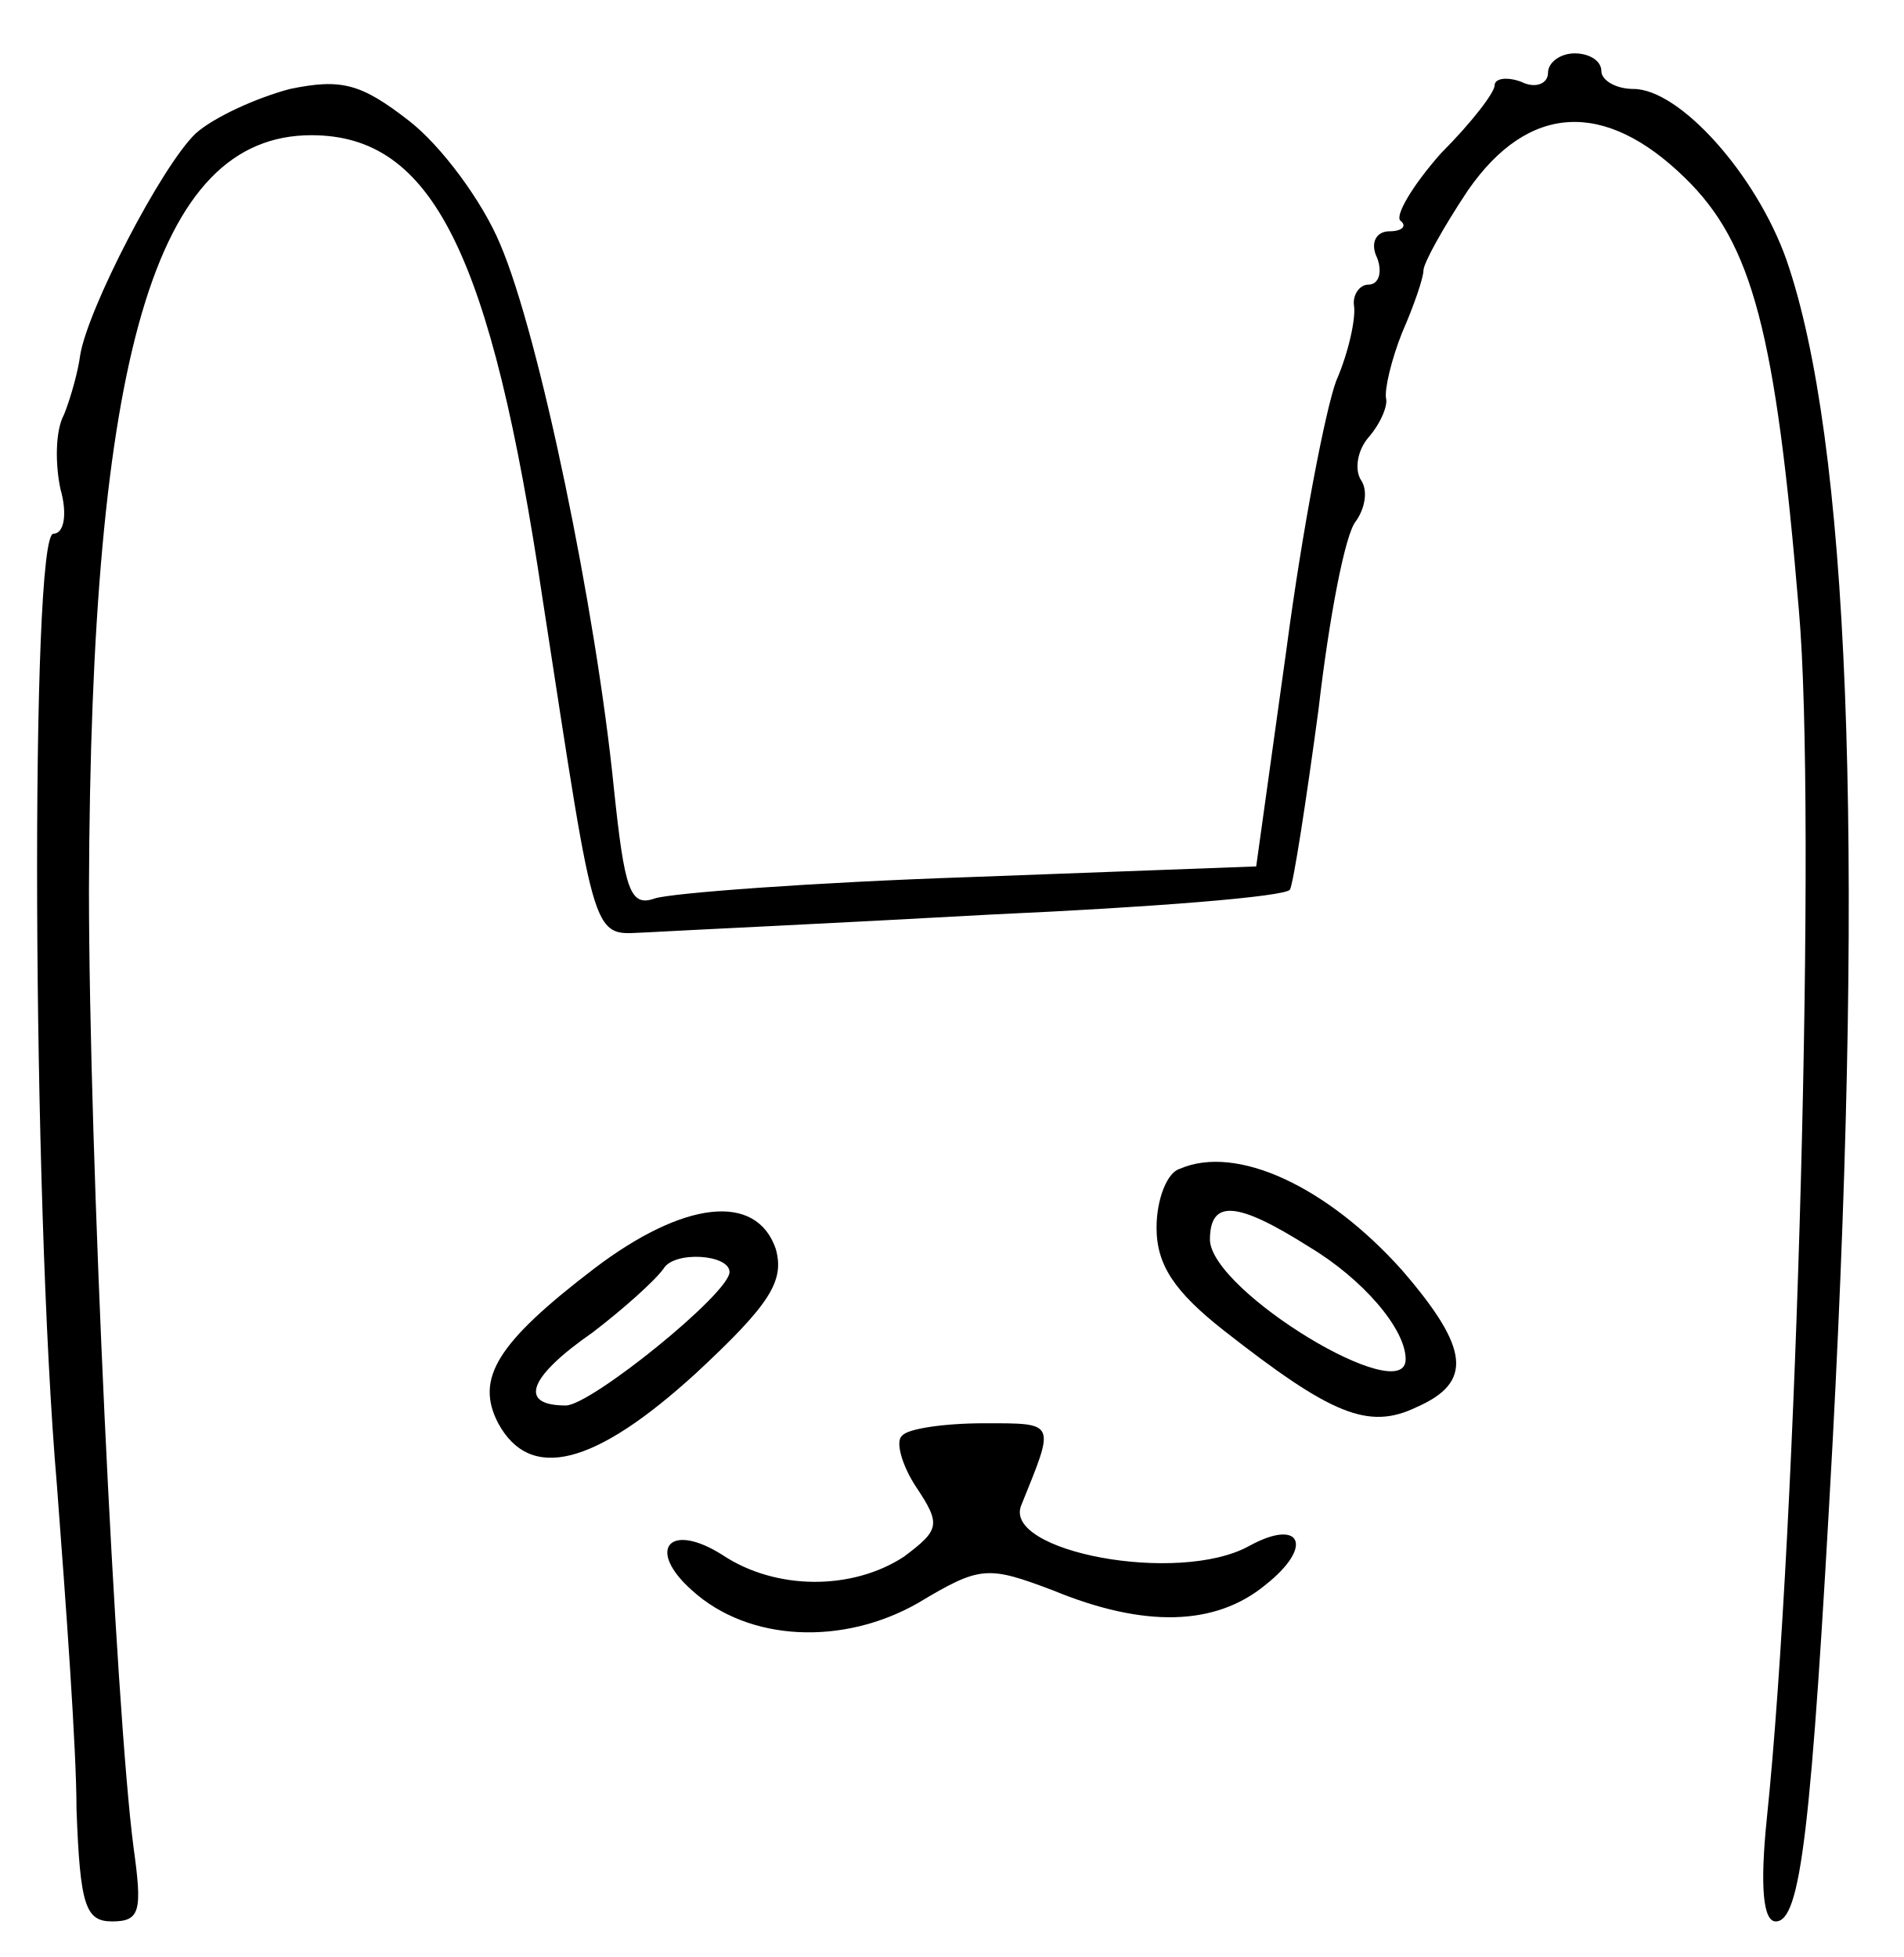
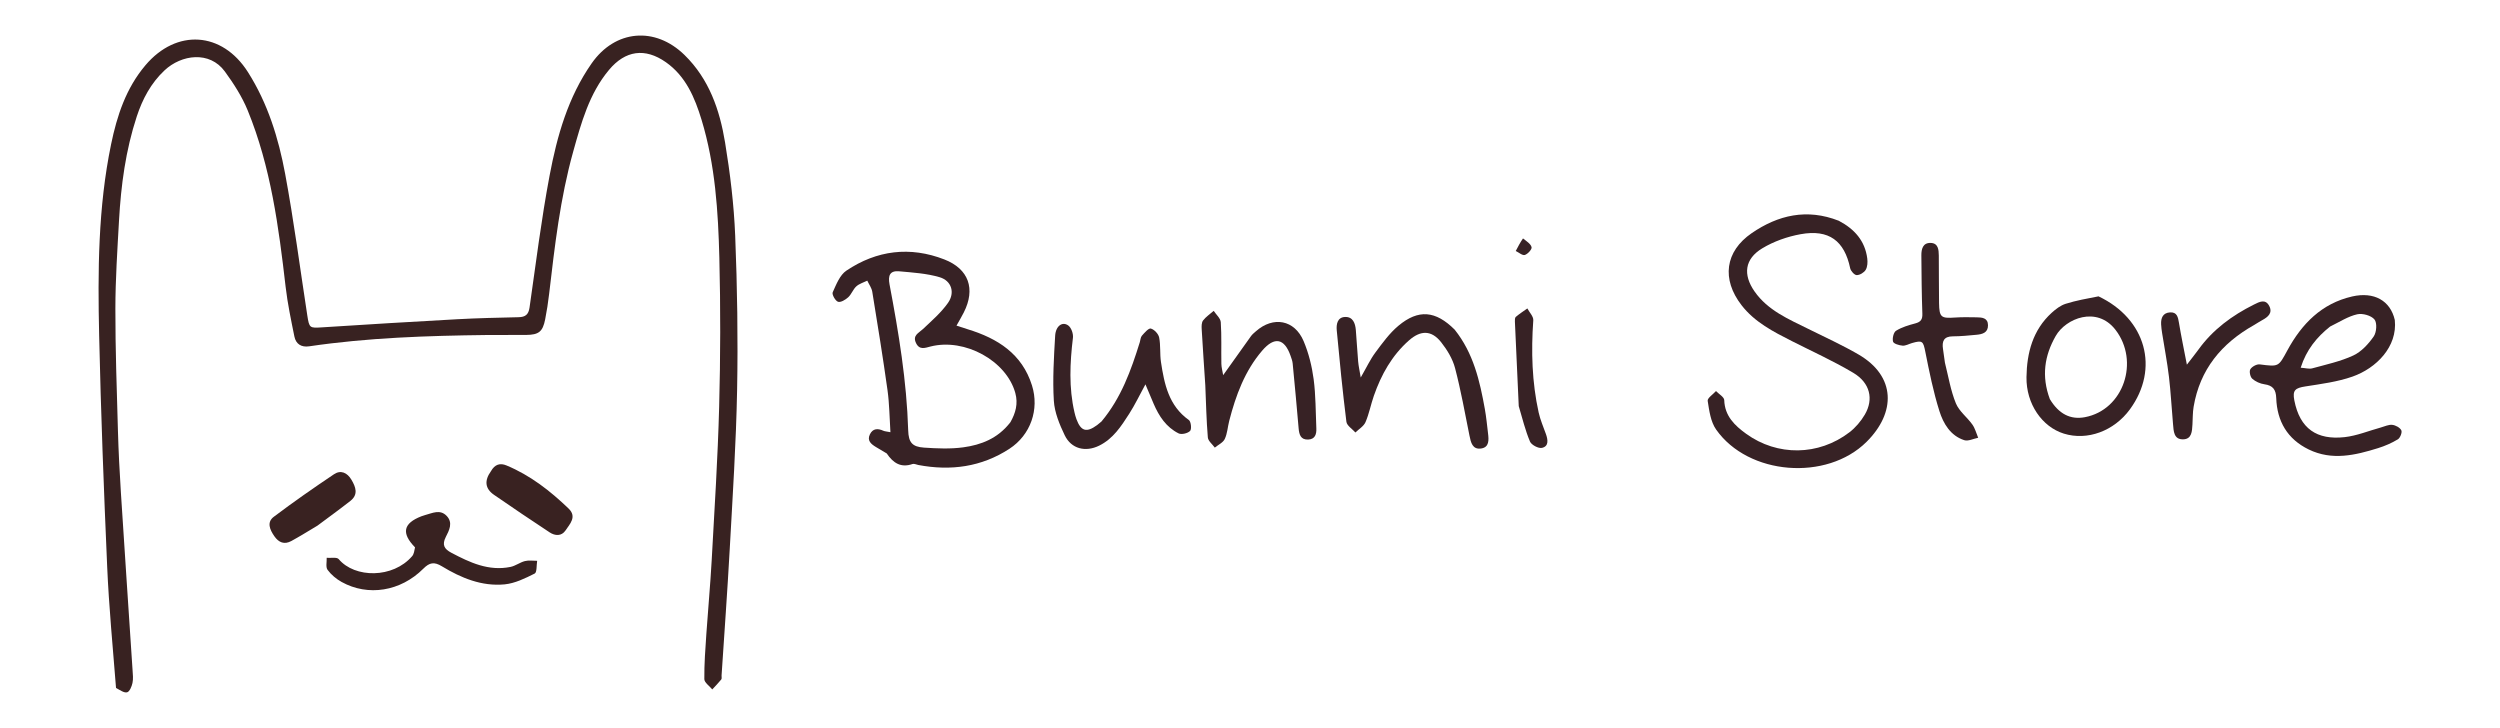
- <svg xmlns="http://www.w3.org/2000/svg" version="1.0" width="107pt" height="110pt" viewBox="0 0 107 110" preserveAspectRatio="xMidYMid meet">
-   <g transform="translate(0,110) scale(0.1,-0.1)" fill="#000000" stroke="none">
-     <path d="M870 1059 c0 -6 -7 -9 -15 -5 -8 3 -15 2 -15 -2 0 -4 -13 -21 -30 -38 -16 -18 -26 -35 -23 -38 4 -3 1 -6 -6 -6 -8 0 -11 -7 -7 -15 3 -8 1 -15 -5 -15 -5 0 -9 -6 -8 -12 1 -7 -3 -26 -10 -42 -6 -16 -19 -83 -28 -151 l-17 -122 -161 -6 c-89 -3 -168 -9 -177 -12 -14 -5 -17 5 -23 62 -10 100 -42 255 -64 306 -10 24 -33 55 -51 69 -27 21 -38 24 -67 18 -19 -5 -43 -16 -53 -25 -19 -18 -61 -99 -65 -125 -1 -8 -5 -23 -9 -33 -5 -9 -5 -28 -2 -42 4 -14 2 -25 -4 -25 -13 0 -12 -373 2 -535 5 -66 11 -148 11 -182 2 -54 5 -63 20 -63 16 0 17 6 12 42 -10 77 -25 390 -25 538 1 300 37 424 125 424 68 0 101 -66 130 -261 31 -201 27 -188 60 -187 17 1 103 5 193 10 89 4 165 10 167 14 2 4 9 49 16 101 6 52 15 99 21 106 5 7 7 17 3 23 -4 6 -2 17 4 24 7 8 11 18 10 22 -1 5 3 22 9 37 7 16 12 31 12 35 0 4 11 24 25 45 34 49 77 51 122 7 38 -37 51 -87 64 -243 10 -112 -1 -516 -18 -679 -4 -39 -2 -58 5 -58 14 0 20 50 32 270 18 339 9 563 -26 664 -17 48 -60 96 -86 96 -10 0 -18 5 -18 10 0 6 -7 10 -15 10 -8 0 -15 -5 -15 -11z" />
-     <path d="M663 443 c-7 -2 -13 -17 -13 -33 0 -21 10 -36 38 -58 60 -47 81 -56 108 -43 32 14 30 33 -8 77 -42 47 -93 71 -125 57z m73 -44 c30 -18 54 -46 54 -63 0 -28 -109 38 -110 67 0 23 15 22 56 -4z" />
-     <path d="M334 387 c-55 -42 -67 -62 -54 -87 18 -33 54 -24 111 28 42 39 50 52 45 70 -11 32 -52 27 -102 -11z m76 -2 c0 -12 -78 -75 -92 -75 -27 0 -21 16 15 41 17 13 35 29 40 36 6 10 37 8 37 -2z" />
-     <path d="M507 293 c-4 -3 0 -17 8 -29 14 -21 13 -24 -7 -39 -29 -19 -72 -19 -102 1 -30 19 -43 3 -17 -20 32 -29 85 -31 127 -7 35 21 39 21 76 7 51 -21 91 -20 119 3 28 22 20 38 -9 22 -40 -22 -139 -3 -128 23 19 47 20 46 -21 46 -22 0 -43 -3 -46 -7z" />
+ <svg xmlns="http://www.w3.org/2000/svg" width="1261" height="367" version="1.1" enable-background="new 0 0 1261 367" xml:space="preserve">
+   <g>
+     <path fill="#382221" d="m58.522,346.995c-1.623,-20.614 -3.568,-40.823 -4.457,-61.078c-1.706,-38.894 -3.182,-77.807 -4.055,-116.727c-0.724,-32.27 -0.56,-64.586 6.026,-96.419c2.987,-14.436 7.508,-28.255 17.324,-39.857c15.66,-18.509 38.664,-17.066 51.699,3.457c9.992,15.732 15.426,33.281 18.77,51.303c4.395,23.683 7.508,47.604 11.171,71.423c0.99,6.438 1.239,6.421 7.443,6.02c22.725,-1.469 45.456,-2.855 68.194,-4.098c10.298,-0.563 20.616,-0.783 30.928,-1.02c3.386,-0.078 5.018,-1.277 5.533,-4.869c3.188,-22.213 5.955,-44.514 10.111,-66.551c3.767,-19.976 9.305,-39.587 21.235,-56.639c11.874,-16.971 31.997,-18.707 46.845,-4.185c12.413,12.14 17.742,27.713 20.438,44.113c2.556,15.547 4.474,31.309 5.106,47.039c1.043,25.945 1.45,51.952 0.962,77.911c-0.502,26.757 -2.254,53.496 -3.722,80.228c-1.167,21.248 -2.729,42.474 -4.114,63.709c-0.043,0.665 0.193,1.542 -0.146,1.96c-1.421,1.751 -3.011,3.364 -4.539,5.027c-1.405,-1.729 -3.993,-3.447 -4.01,-5.189c-0.071,-7.633 0.51,-15.279 1.028,-22.908c0.832,-12.271 1.995,-24.522 2.671,-36.8c1.425,-25.905 3.096,-51.809 3.782,-77.737c0.661,-24.979 0.726,-50 0.096,-74.978c-0.59,-23.439 -2.063,-46.909 -8.94,-69.581c-3.417,-11.266 -7.964,-22.088 -18.024,-29.163c-10.534,-7.408 -20.477,-5.963 -28.694,3.869c-10.015,11.983 -14.006,26.704 -18.084,41.302c-6.559,23.482 -9.299,47.63 -12.127,71.756c-0.503,4.289 -1.151,8.574 -1.995,12.808c-1.233,6.192 -3.205,7.754 -9.602,7.826c-6.629,0.075 -13.261,-0.052 -19.89,0.03c-29.952,0.371 -59.868,1.328 -89.565,5.707c-3.951,0.583 -6.665,-1.152 -7.432,-4.953c-1.674,-8.302 -3.444,-16.621 -4.415,-25.021c-3.501,-30.304 -7.479,-60.517 -19.126,-89.003c-2.851,-6.972 -7.074,-13.541 -11.54,-19.658c-7.67,-10.504 -21.897,-8.546 -30.409,-0.562c-6.881,6.454 -11.129,14.486 -14.023,23.285c-5.603,17.034 -7.95,34.662 -8.945,52.479c-0.825,14.782 -1.814,29.582 -1.833,44.375c-0.026,20.47 0.703,40.944 1.282,61.412c0.296,10.472 0.832,20.943 1.498,31.399c1.902,29.864 3.935,59.72 5.887,89.581c0.141,2.157 0.41,4.407 -0.038,6.471c-0.383,1.762 -1.426,4.348 -2.696,4.701c-1.533,0.426 -3.613,-1.12 -5.611,-2.196z" id="svg_2" />
+     <path fill="#372225" d="m447.276,228.722c-2.028,-1.208 -3.756,-2.206 -5.458,-3.247c-2.401,-1.467 -4.598,-3.185 -3.039,-6.393c1.476,-3.036 3.99,-3.079 6.785,-1.813c0.705,0.319 1.547,0.335 3.566,0.736c-0.48,-7.392 -0.507,-14.289 -1.451,-21.059c-2.318,-16.627 -5.003,-33.204 -7.704,-49.775c-0.319,-1.955 -1.654,-3.745 -2.518,-5.611c-1.872,0.933 -4.044,1.535 -5.534,2.888c-1.661,1.509 -2.438,3.99 -4.095,5.507c-1.369,1.253 -3.801,2.713 -5.136,2.255c-1.362,-0.467 -3.164,-3.707 -2.677,-4.783c1.779,-3.925 3.597,-8.699 6.901,-10.917c15.324,-10.29 32.107,-12.384 49.425,-5.642c12.364,4.814 15.786,14.905 9.801,26.728c-1.036,2.046 -2.217,4.018 -3.68,6.653c2.152,0.698 3.94,1.305 5.745,1.858c15.017,4.602 27.332,12.363 32.328,28.317c3.785,12.088 -0.67,24.961 -11.391,31.951c-14.08,9.181 -29.605,11.254 -45.957,8.163c-0.978,-0.185 -2.096,-0.773 -2.912,-0.489c-5.795,2.011 -9.686,-0.4 -13.001,-5.328m62.371,-15.746c2.613,-4.619 3.972,-9.315 2.472,-14.761c-4.466,-16.221 -25.434,-27.825 -42.745,-23.44c-2.736,0.693 -5.553,1.923 -7.312,-1.702c-1.905,-3.924 1.326,-5.063 3.473,-7.094c4.431,-4.193 9.172,-8.276 12.641,-13.209c3.652,-5.192 1.768,-11.169 -4.225,-12.943c-6.517,-1.928 -13.528,-2.349 -20.365,-2.979c-4.655,-0.429 -5.772,2.004 -4.9,6.611c4.61,24.343 8.657,48.773 9.409,73.622c0.184,6.074 2.011,8.301 7.997,8.701c6.571,0.439 13.292,0.739 19.777,-0.147c9.007,-1.23 17.43,-4.432 23.777,-12.66z" id="svg_3" />
+     <path fill="#372225" d="m927.474,111.35c7.999,4.212 13.212,10.147 14.369,18.971c0.249,1.899 0.136,4.228 -0.784,5.785c-0.815,1.381 -2.992,2.683 -4.548,2.661c-1.148,-0.016 -2.988,-2.07 -3.282,-3.476c-2.898,-13.826 -10.704,-19.742 -24.976,-17.167c-6.704,1.21 -13.581,3.631 -19.388,7.143c-8.863,5.358 -9.817,13.229 -3.872,21.739c6.704,9.597 17.136,13.945 27.126,18.901c8.482,4.208 17.13,8.145 25.306,12.89c18.931,10.988 18.944,29.321 4.042,44.094c-20.11,19.935 -59.628,16.884 -75.865,-6.247c-2.754,-3.923 -3.474,-9.495 -4.246,-14.444c-0.218,-1.399 2.71,-3.288 4.195,-4.953c1.452,1.524 4.105,3.01 4.155,4.579c0.255,8.046 5.329,12.823 11.021,16.949c15.79,11.444 36.577,11.164 52.094,-0.698c3.091,-2.363 5.822,-5.58 7.794,-8.945c4.573,-7.805 2.661,-16.016 -5.789,-21.061c-9.971,-5.952 -20.631,-10.752 -31.008,-16.02c-9.377,-4.76 -18.765,-9.552 -25.383,-18.107c-10.107,-13.064 -8.395,-27.071 5.153,-36.363c13.27,-9.102 27.817,-12.542 43.888,-6.231z" id="svg_4" />
+     <path fill="#372225" d="m1207.938,161.42c1.43,13.49 -9.37,24.324 -21.331,28.531c-7.58,2.666 -15.782,3.71 -23.787,4.967c-5.094,0.8 -6.561,1.886 -5.561,7.033c2.777,14.303 11.399,20.099 25.385,18.538c6.184,-0.69 12.164,-3.196 18.241,-4.861c1.918,-0.525 3.909,-1.534 5.76,-1.334c1.677,0.181 3.889,1.368 4.581,2.753c0.515,1.03 -0.569,3.831 -1.734,4.54c-3.083,1.876 -6.5,3.358 -9.958,4.437c-11.565,3.607 -23.252,6.402 -34.991,0.699c-10.778,-5.236 -16.001,-14.216 -16.415,-25.953c-0.151,-4.283 -1.676,-6.347 -5.972,-6.944c-2.174,-0.302 -4.537,-1.371 -6.146,-2.83c-1.017,-0.922 -1.59,-3.692 -0.935,-4.754c0.821,-1.332 3.214,-2.638 4.735,-2.444c9.684,1.236 9.426,1.243 13.947,-7.087c7.243,-13.346 17.284,-23.661 32.692,-27.181c10.999,-2.513 19.253,2.078 21.489,11.888m-32.64,3.295c-6.693,5.327 -11.938,11.667 -14.835,20.765c2.417,0.16 4.273,0.742 5.849,0.309c6.984,-1.922 14.202,-3.46 20.706,-6.489c4.079,-1.899 7.63,-5.787 10.271,-9.581c1.46,-2.098 1.797,-6.857 0.391,-8.578c-1.641,-2.007 -6.009,-3.216 -8.706,-2.608c-4.562,1.028 -8.74,3.757 -13.675,6.182z" id="svg_5" />
+     <path fill="#372225" d="m733.742,166.279c9.49,11.899 12.659,25.843 15.208,39.995c0.736,4.085 1.114,8.236 1.618,12.361c0.399,3.262 0.663,6.986 -3.499,7.588c-4.373,0.633 -5.173,-3.059 -5.869,-6.509c-2.296,-11.381 -4.322,-22.841 -7.272,-34.054c-1.225,-4.658 -3.98,-9.199 -7.004,-13.032c-4.872,-6.175 -10.351,-6.133 -16.254,-0.918c-8.61,7.606 -13.975,17.269 -17.699,27.939c-1.532,4.389 -2.38,9.046 -4.216,13.288c-0.902,2.083 -3.349,3.498 -5.097,5.215c-1.572,-1.796 -4.289,-3.449 -4.534,-5.411c-1.914,-15.338 -3.436,-30.727 -4.868,-46.12c-0.279,-3.004 0.289,-6.615 4.22,-6.745c3.928,-0.13 5.115,3.166 5.403,6.553c0.45,5.3 0.71,10.617 1.173,15.916c0.196,2.238 0.705,4.448 1.303,8.067c2.917,-5.054 4.789,-9.111 7.4,-12.62c3.54,-4.758 7.116,-9.729 11.614,-13.486c10.116,-8.449 18.755,-7.618 28.373,1.973z" id="svg_6" />
+     <path fill="#372225" d="m607.948,194.271c-0.631,-9.752 -1.287,-19.028 -1.819,-28.311c-0.083,-1.454 -0.078,-3.31 0.718,-4.333c1.452,-1.866 3.526,-3.248 5.341,-4.832c1.247,1.901 3.439,3.739 3.572,5.716c0.468,6.966 0.168,13.98 0.3,20.973c0.035,1.873 0.574,3.736 0.905,5.747c4.886,-6.87 9.424,-13.293 14.024,-19.671c0.672,-0.932 1.611,-1.684 2.482,-2.456c8.753,-7.754 19.519,-5.823 24.072,4.954c2.549,6.033 4.189,12.641 5.054,19.147c1.091,8.208 0.999,16.575 1.364,24.876c0.13,2.941 -0.645,5.507 -4.153,5.629c-3.768,0.131 -4.512,-2.519 -4.779,-5.656c-0.927,-10.906 -1.949,-21.804 -3.004,-32.698c-0.126,-1.303 -0.612,-2.589 -1.049,-3.842c-3.106,-8.901 -8.124,-9.898 -14.346,-2.638c-8.774,10.239 -13.291,22.55 -16.605,35.382c-0.79,3.058 -0.94,6.38 -2.256,9.169c-0.865,1.833 -3.295,2.928 -5.024,4.354c-1.224,-1.711 -3.364,-3.345 -3.514,-5.146c-0.718,-8.606 -0.895,-17.257 -1.281,-26.365z" id="svg_7" />
+     <path fill="#372225" d="m1058.485,149.474c24.017,11.394 30.844,36.469 15.841,57.001c-8.025,10.983 -21.512,15.929 -33.353,12.232c-10.94,-3.416 -19.006,-14.962 -18.816,-28.462c0.173,-12.25 3.173,-23.796 12.732,-32.49c2.052,-1.866 4.474,-3.714 7.054,-4.527c5.278,-1.665 10.779,-2.622 16.542,-3.753m-24.544,51.829c4.52,7.495 10.366,10.508 17.697,9.12c19.573,-3.704 27.684,-28.273 15.366,-44.125c-9.371,-12.059 -25.011,-5.744 -30.103,3.161c-5.62,9.83 -7.293,20.216 -2.961,31.843z" id="svg_8" />
+     <path fill="#372225" d="m555.584,212.606c9.96,-11.903 14.923,-25.824 19.334,-40.009c0.346,-1.112 0.368,-2.5 1.071,-3.287c1.32,-1.478 3.368,-3.888 4.495,-3.588c1.733,0.462 3.833,2.705 4.193,4.509c0.805,4.031 0.299,8.309 0.92,12.396c1.69,11.125 3.91,22.023 14.067,29.237c1.081,0.768 1.479,4.581 0.619,5.489c-1.163,1.228 -4.331,1.976 -5.801,1.245c-6.225,-3.095 -9.897,-8.675 -12.583,-14.93c-1.289,-3.001 -2.542,-6.018 -4.142,-9.809c-2.987,5.473 -5.3,10.36 -8.2,14.869c-4.032,6.269 -8.089,12.613 -15.19,16.082c-6.839,3.341 -14.005,1.645 -17.334,-5.282c-2.622,-5.455 -5.116,-11.489 -5.477,-17.4c-0.665,-10.879 0.033,-21.871 0.664,-32.786c0.288,-4.989 3.708,-7.34 6.665,-5.124c1.508,1.13 2.546,4.156 2.306,6.146c-1.519,12.629 -2.128,25.187 0.793,37.699c0.264,1.131 0.571,2.261 0.972,3.349c2.262,6.132 5.083,6.937 10.432,3.002c0.668,-0.492 1.307,-1.023 2.196,-1.807z" id="svg_9" />
+     <path fill="#372225" d="m981.015,182.905c1.79,7.172 2.92,14.167 5.537,20.552c1.65,4.025 5.707,7.008 8.328,10.711c1.368,1.932 1.964,4.41 2.909,6.641c-2.362,0.461 -5.029,1.861 -7.031,1.211c-6.958,-2.257 -10.538,-8.385 -12.52,-14.658c-3.082,-9.758 -5.106,-19.877 -7.112,-29.937c-1.056,-5.297 -1.41,-5.922 -6.713,-4.386c-1.597,0.463 -3.225,1.43 -4.768,1.304c-1.727,-0.142 -4.503,-0.959 -4.793,-2.03c-0.445,-1.644 0.259,-4.701 1.517,-5.482c2.89,-1.796 6.345,-2.819 9.691,-3.702c2.775,-0.732 3.681,-1.999 3.579,-4.904c-0.346,-9.797 -0.433,-19.604 -0.504,-29.408c-0.023,-3.186 0.742,-6.418 4.728,-6.286c3.787,0.125 4.03,3.445 4.069,6.319c0.106,7.987 -0.015,15.978 0.125,23.964c0.127,7.235 0.988,7.839 7.994,7.354c3.645,-0.252 7.319,-0.175 10.978,-0.112c2.736,0.047 5.67,0.246 5.718,3.985c0.049,3.763 -2.812,4.545 -5.782,4.819c-3.963,0.365 -7.941,0.781 -11.913,0.789c-4.652,0.009 -5.591,2.515 -5,6.416c0.323,2.133 0.622,4.27 0.964,6.841z" id="svg_10" />
+     <path fill="#382221" d="m209.343,276.089c-7.031,-7.208 -5.942,-12.127 3.227,-15.687c0.62,-0.241 1.257,-0.449 1.9,-0.618c3.641,-0.961 7.473,-3.017 10.782,0.388c3.4,3.498 1.281,7.371 -0.389,10.666c-2.021,3.988 -0.773,6.083 2.764,7.955c9.363,4.955 18.856,9.402 29.865,7.16c2.518,-0.513 4.762,-2.298 7.274,-2.942c1.943,-0.498 4.109,-0.128 6.175,-0.143c-0.376,2.226 -0.059,5.837 -1.251,6.433c-4.792,2.399 -9.946,4.952 -15.159,5.454c-11.509,1.11 -21.972,-3.237 -31.62,-9.106c-3.929,-2.39 -6.254,-1.947 -9.391,1.195c-11.46,11.475 -27.873,14.102 -41.205,6.702c-2.695,-1.496 -5.276,-3.653 -7.086,-6.112c-1.019,-1.384 -0.354,-4.006 -0.448,-6.071c2.073,0.178 5.12,-0.462 6.067,0.664c8.124,9.656 27.324,9.785 37.037,-1.494c0.927,-1.076 1.121,-2.784 1.457,-4.444z" id="svg_11" />
+     <path fill="#372225" d="m1136.946,163.951c-16.552,9.312 -27.326,22.497 -30.484,41.215c-0.494,2.931 -0.406,5.96 -0.589,8.944c-0.207,3.368 -0.294,7.374 -4.662,7.494c-4.819,0.132 -4.819,-4.205 -5.135,-7.655c-0.727,-7.93 -1.105,-15.898 -2.042,-23.801c-0.879,-7.41 -2.305,-14.754 -3.465,-22.131c-0.232,-1.473 -0.431,-2.96 -0.501,-4.448c-0.15,-3.191 0.886,-5.764 4.467,-6.002c3.593,-0.239 4.061,2.433 4.534,5.285c1.098,6.619 2.475,13.191 3.989,21.085c2.531,-3.292 4.253,-5.417 5.851,-7.631c7.281,-10.086 16.979,-17.19 27.97,-22.678c2.674,-1.335 5.819,-3.075 7.756,0.759c1.765,3.493 -0.666,5.522 -3.537,7.068c-1.314,0.708 -2.555,1.551 -4.152,2.498z" id="svg_12" />
+     <path fill="#392221" d="m160.123,265.133c-4.58,2.735 -8.806,5.376 -13.174,7.757c-3.498,1.907 -6.325,0.821 -8.572,-2.423c-2.271,-3.28 -3.938,-7.034 -0.289,-9.787c9.892,-7.463 20.075,-14.558 30.368,-21.462c3.47,-2.328 6.719,-0.778 8.817,2.773c2.163,3.66 3.575,7.438 -0.537,10.668c-5.351,4.203 -10.873,8.189 -16.613,12.475z" id="svg_13" />
+     <path fill="#392221" d="m247.641,237.666c1.967,-3.481 4.6,-4.24 7.831,-2.898c12.015,4.989 22.078,12.847 31.346,21.766c4.269,4.108 0.641,7.739 -1.556,11.004c-2.017,2.997 -5.269,2.803 -8.021,0.991c-9.429,-6.208 -18.787,-12.526 -28.074,-18.944c-4.543,-3.14 -4.932,-7.172 -1.527,-11.919z" id="svg_14" />
+     <path fill="#372225" d="m766.056,204.856c-0.693,-14.493 -1.336,-28.558 -1.94,-42.625c-0.035,-0.809 -0.038,-1.976 0.445,-2.386c1.833,-1.557 3.873,-2.87 5.835,-4.275c1.051,1.997 3.127,4.066 2.992,5.979c-1.107,15.655 -0.682,31.19 2.717,46.543c0.819,3.698 2.385,7.233 3.653,10.827c1.016,2.878 1.561,6.173 -1.986,6.987c-1.756,0.403 -5.321,-1.476 -6.042,-3.18c-2.371,-5.603 -3.816,-11.598 -5.675,-17.869z" id="svg_15" />
+     <path fill="#372225" d="m768.197,120.258c1.783,1.434 3.924,2.728 4.334,4.437c0.252,1.051 -1.924,3.45 -3.42,3.911c-1.2,0.37 -3.018,-1.266 -4.562,-2.012c1.092,-2.1 2.184,-4.2 3.648,-6.335z" id="svg_16" />
+     <path d="m199.5,41c1,0 2,1 3,2c1,1 1,2 2,2c1,0 0.586,1.586 2,3c0.707,0.707 2,1 3,2c1,1 1.076,2.617 2,3c1.307,0.541 1.77,2.027 2,3c0.514,2.176 0.949,3.299 2,5c1.176,1.902 3.103,3.906 4,5c2.286,2.788 2.235,4.152 3,6c0.541,1.307 1,2 2,3c1,1 1.707,1.707 1,1c-0.707,-0.707 -2,-1 -3,-2c-3,-3 -6,-6 -9,-9c-2,-2 -5,-5 -8,-8c-3,-3 -5.755,-8.132 -8,-12c-1.81,-3.118 -5.144,-6.934 -6,-9c-1.21,-2.922 -2.486,-5.824 -3,-8c-0.46,-1.946 -1,-3 -1,-5c0,-1 0,-2 -1,-3l1,0l1,0l0,1" id="svg_20" fill="none" />
  </g>
</svg>
